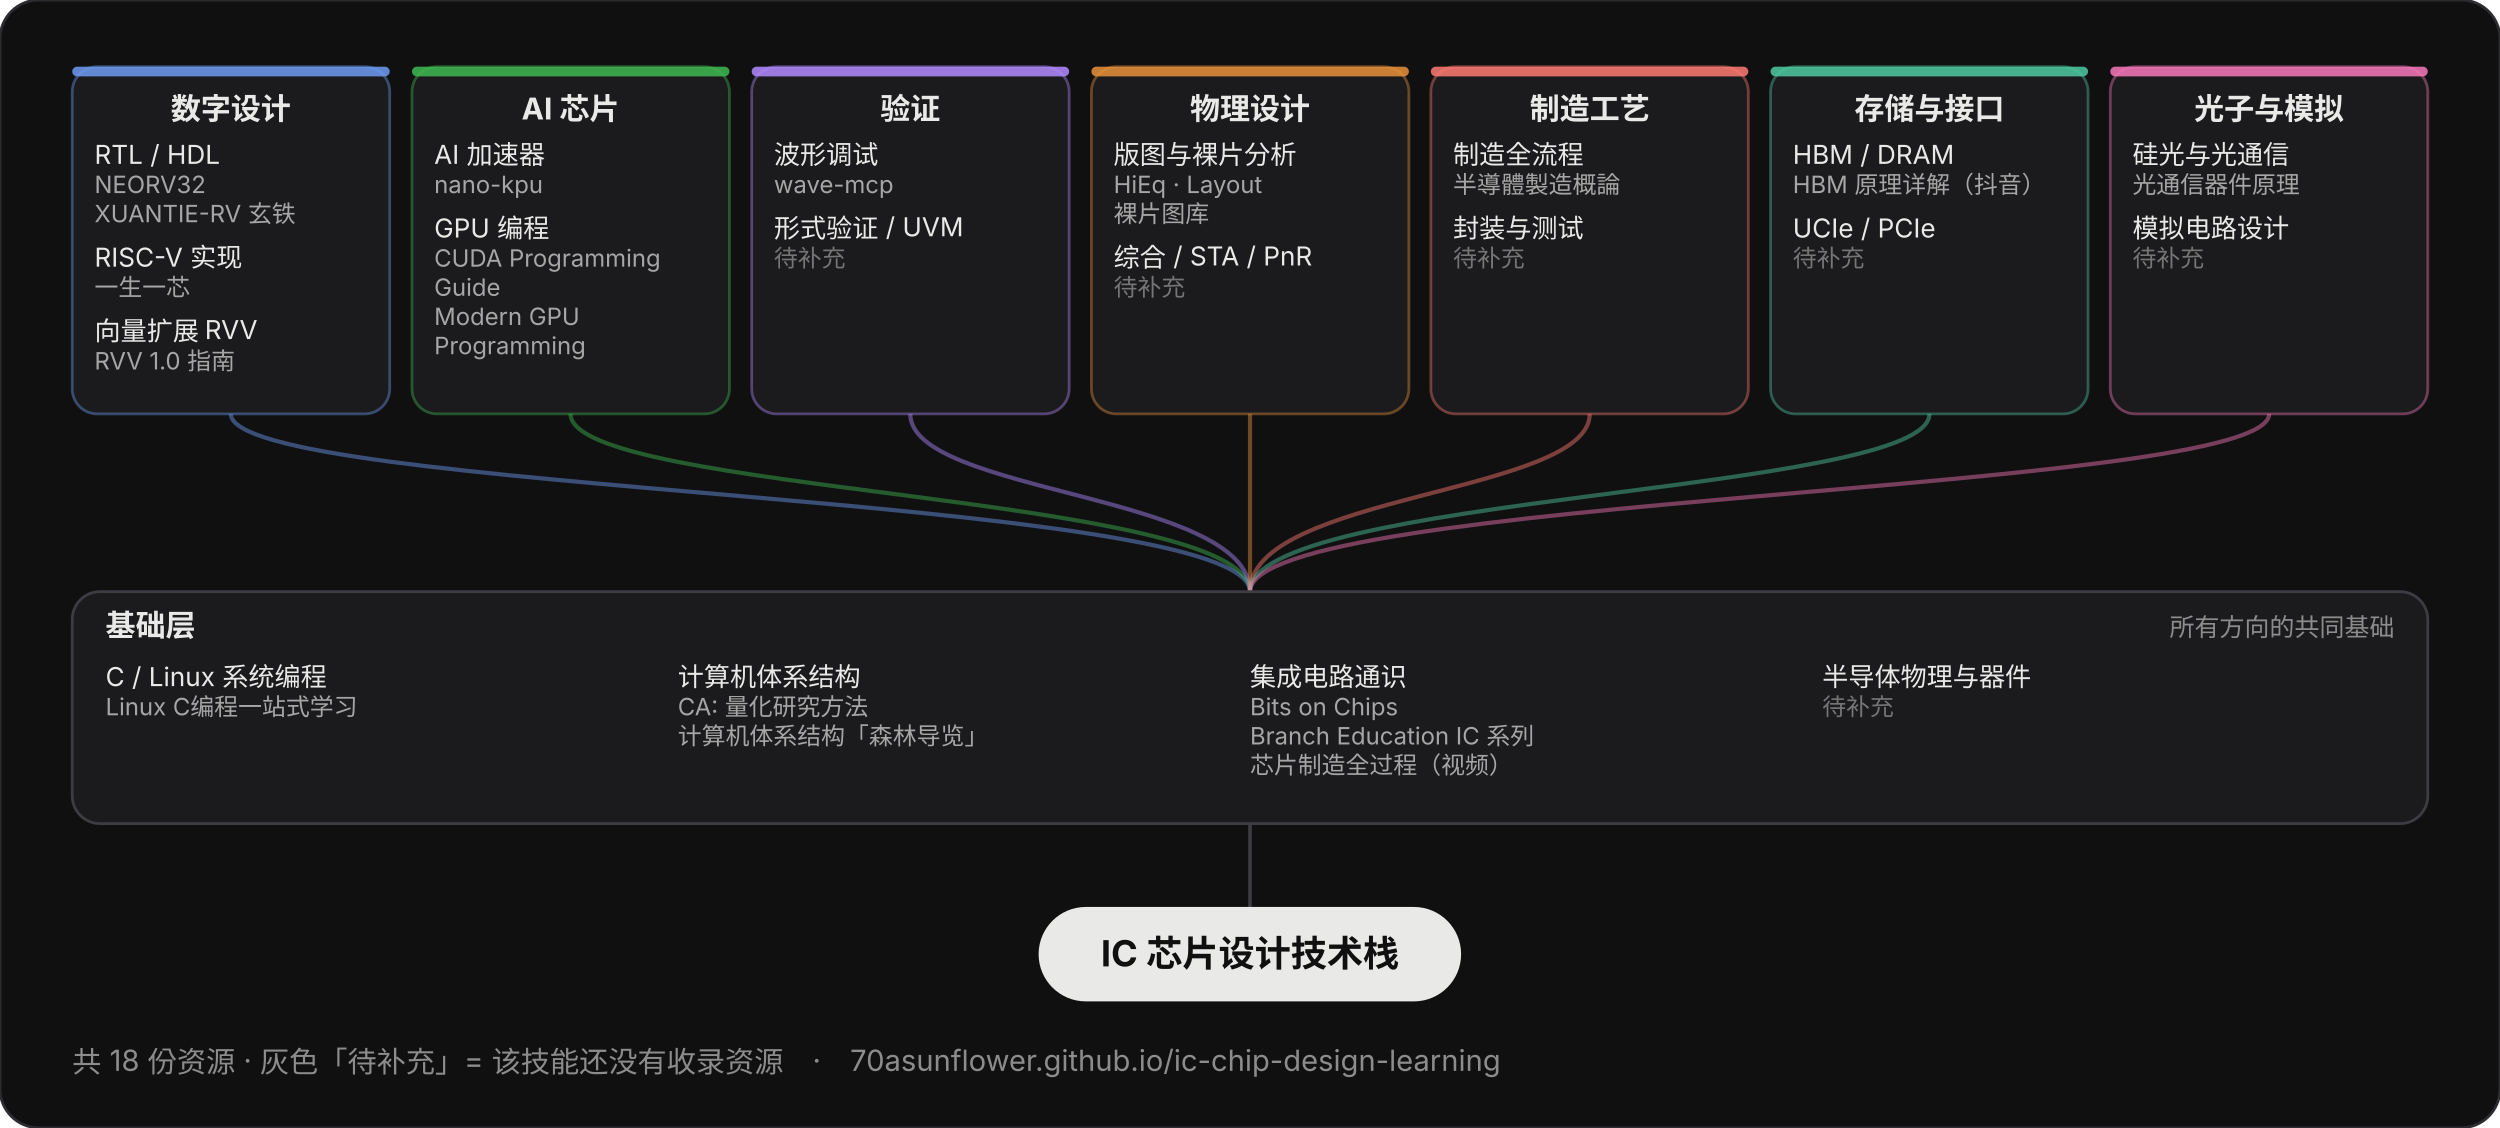
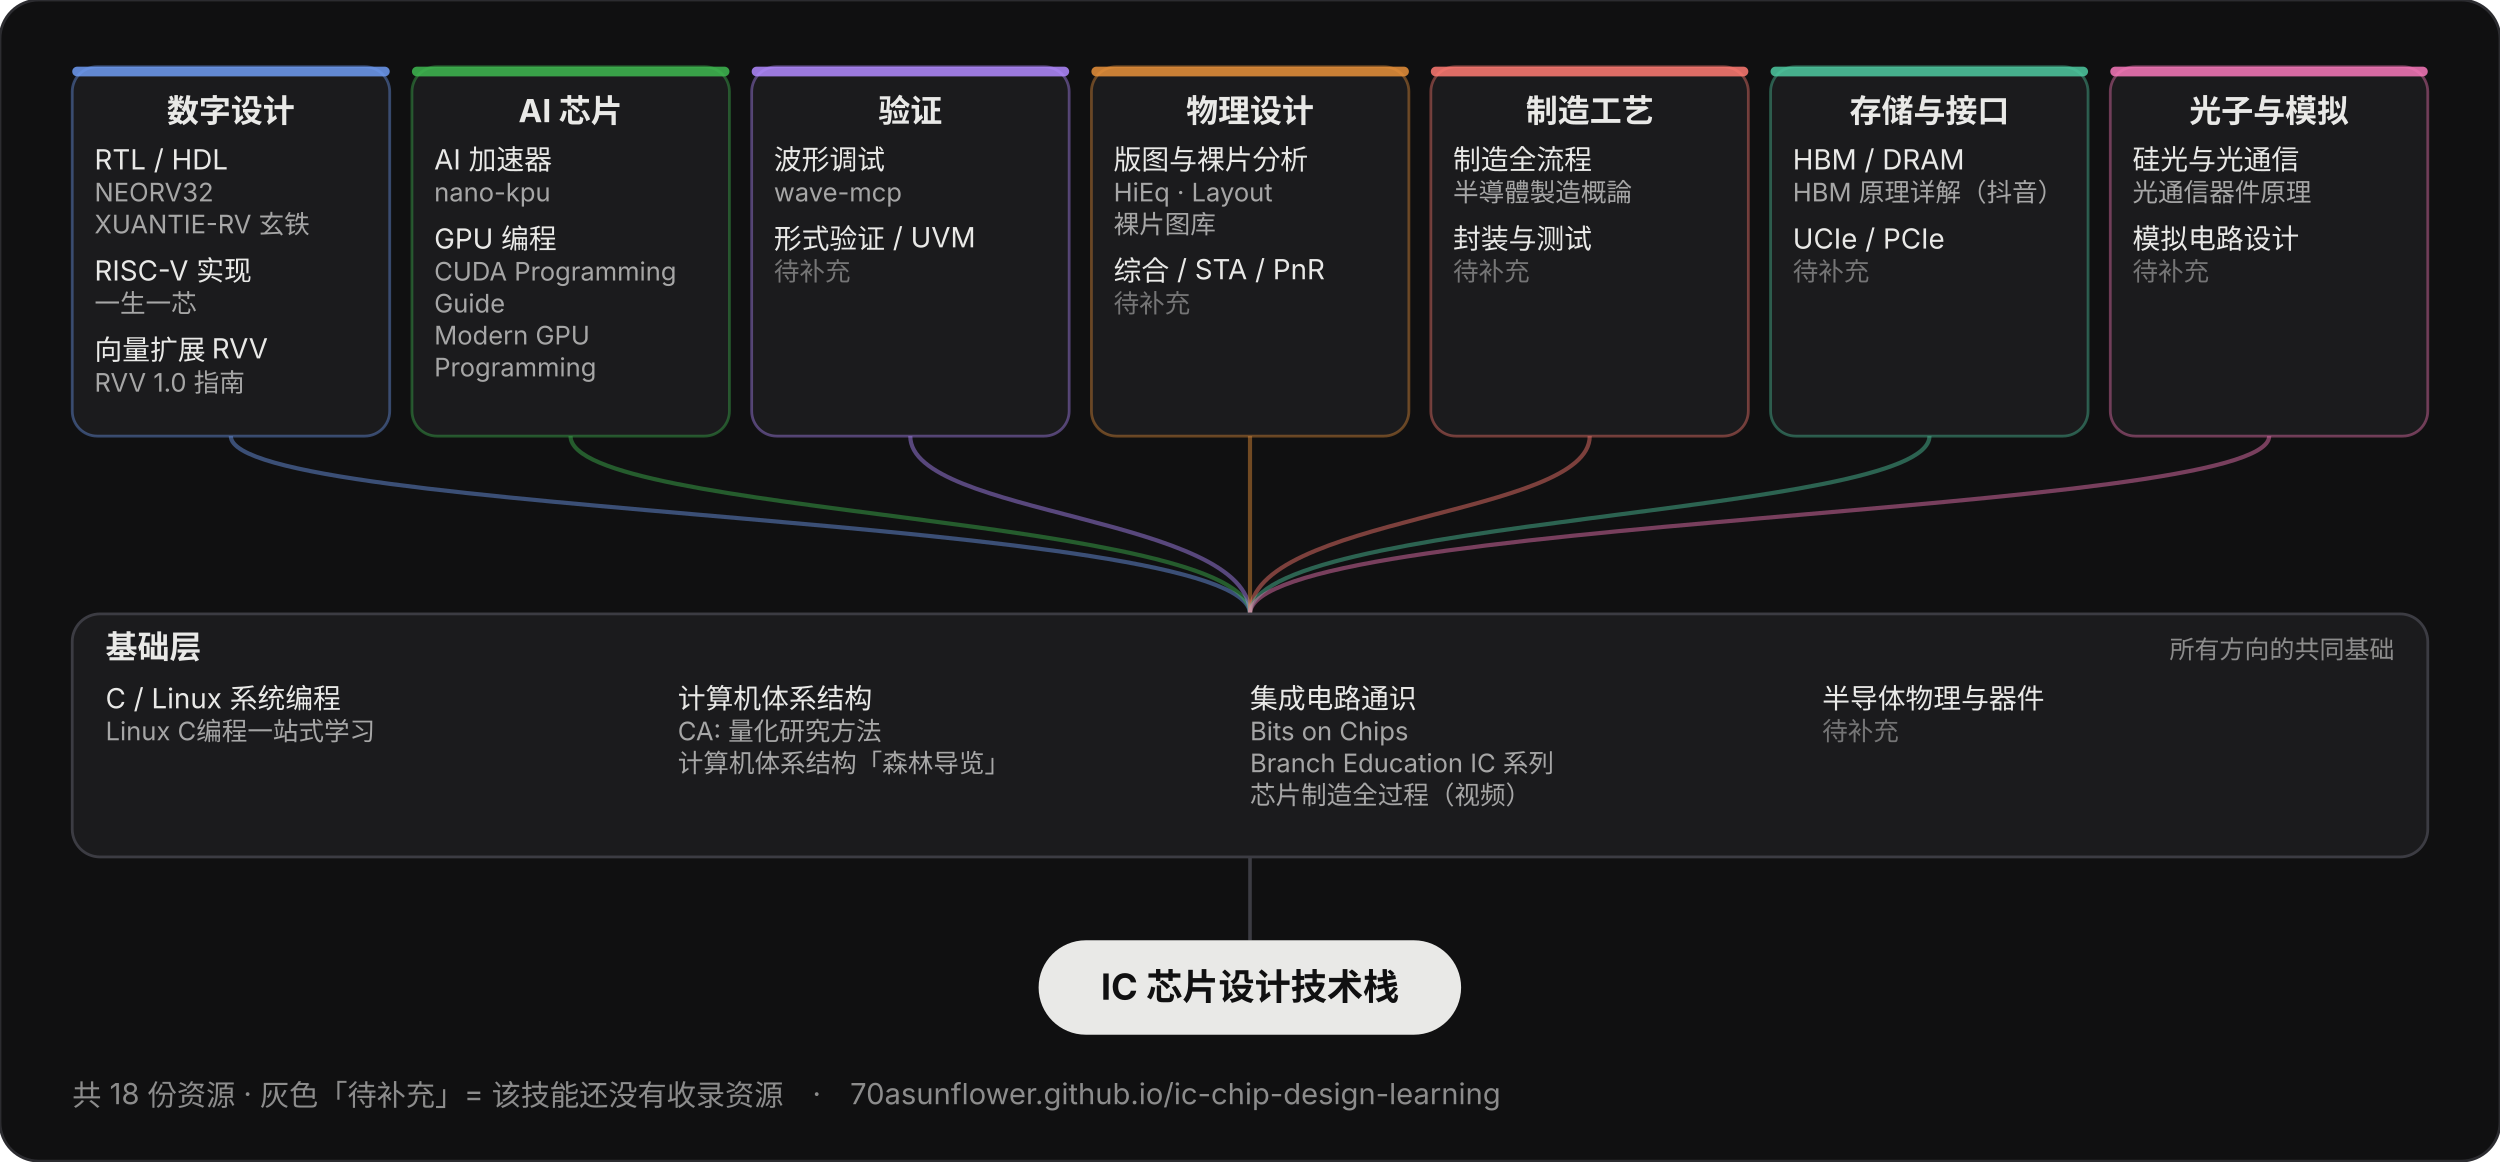
- <svg xmlns="http://www.w3.org/2000/svg" width="900" height="406" viewBox="0 0 900 406" role="img" aria-label="技术栈树：基础技能在根部，向上分叉到各专业方向" font-family="-apple-system, BlinkMacSystemFont, 'Segoe UI', 'PingFang SC', 'Hiragino Sans GB', 'Microsoft YaHei', sans-serif">
-   <rect width="900" height="406" rx="14" fill="#101011" stroke="#2c2c30" />
+ <svg xmlns="http://www.w3.org/2000/svg" width="900" height="418" viewBox="0 0 900 418" role="img" aria-label="技术栈树：基础技能在根部，向上分叉到各专业方向" font-family="-apple-system, BlinkMacSystemFont, 'Segoe UI', 'PingFang SC', 'Hiragino Sans GB', 'Microsoft YaHei', sans-serif">
+   <rect width="900" height="418" rx="14" fill="#101011" stroke="#2c2c30" />
  <text x="26" y="0" font-size="0" fill="none">.</text>
-   <rect x="26.0" y="24" width="114.3" height="125" rx="9" fill="#1b1b1d" stroke="#6f9bf2" stroke-opacity="0.40" />
+   <rect x="26.0" y="24" width="114.3" height="133" rx="9" fill="#1b1b1d" stroke="#6f9bf2" stroke-opacity="0.40" />
  <rect x="26.0" y="24" width="114.3" height="3.5" rx="1.8" fill="#6f9bf2" fill-opacity="0.85" />
-   <text x="83.1" y="43" text-anchor="middle" font-size="10.8" font-weight="650" fill="#e9e9e7">数字设计</text>
-   <text x="34.0" y="59" font-size="9.4" fill="#e9e9e7">RTL / HDL</text>
-   <text x="34.0" y="69.5" font-size="8.6" fill="#a6a6a6">NEORV32</text>
-   <text x="34.0" y="80.0" font-size="8.6" fill="#a6a6a6">XUANTIE-RV 玄铁</text>
-   <text x="34.0" y="96.0" font-size="9.4" fill="#e9e9e7">RISC-V 实现</text>
-   <text x="34.0" y="106.5" font-size="8.6" fill="#a6a6a6">一生一芯</text>
-   <text x="34.0" y="122.5" font-size="9.4" fill="#e9e9e7">向量扩展 RVV</text>
-   <text x="34.0" y="133.0" font-size="8.6" fill="#a6a6a6">RVV 1.0 指南</text>
-   <rect x="148.3" y="24" width="114.3" height="125" rx="9" fill="#1b1b1d" stroke="#3fb950" stroke-opacity="0.40" />
+   <text x="83.1" y="44" text-anchor="middle" font-size="11.5" font-weight="650" fill="#e9e9e7">数字设计</text>
+   <text x="34.0" y="61" font-size="10.0" fill="#e9e9e7">RTL / HDL</text>
+   <text x="34.0" y="72.5" font-size="9.2" fill="#a6a6a6">NEORV32</text>
+   <text x="34.0" y="84.0" font-size="9.2" fill="#a6a6a6">XUANTIE-RV 玄铁</text>
+   <text x="34.0" y="101.0" font-size="10.0" fill="#e9e9e7">RISC-V 实现</text>
+   <text x="34.0" y="112.5" font-size="9.2" fill="#a6a6a6">一生一芯</text>
+   <text x="34.0" y="129.5" font-size="10.0" fill="#e9e9e7">向量扩展 RVV</text>
+   <text x="34.0" y="141.0" font-size="9.2" fill="#a6a6a6">RVV 1.0 指南</text>
+   <rect x="148.3" y="24" width="114.3" height="133" rx="9" fill="#1b1b1d" stroke="#3fb950" stroke-opacity="0.40" />
  <rect x="148.3" y="24" width="114.3" height="3.5" rx="1.8" fill="#3fb950" fill-opacity="0.85" />
-   <text x="205.4" y="43" text-anchor="middle" font-size="10.8" font-weight="650" fill="#e9e9e7">AI 芯片</text>
-   <text x="156.3" y="59" font-size="9.4" fill="#e9e9e7">AI 加速器</text>
-   <text x="156.3" y="69.5" font-size="8.6" fill="#a6a6a6">nano-kpu</text>
-   <text x="156.3" y="85.5" font-size="9.4" fill="#e9e9e7">GPU 编程</text>
-   <text x="156.3" y="96.0" font-size="8.6" fill="#a6a6a6">CUDA Programming</text>
-   <text x="156.3" y="106.5" font-size="8.6" fill="#a6a6a6">Guide</text>
-   <text x="156.3" y="117.0" font-size="8.6" fill="#a6a6a6">Modern GPU</text>
-   <text x="156.3" y="127.5" font-size="8.6" fill="#a6a6a6">Programming</text>
-   <rect x="270.6" y="24" width="114.3" height="125" rx="9" fill="#1b1b1d" stroke="#b18aff" stroke-opacity="0.40" />
+   <text x="205.4" y="44" text-anchor="middle" font-size="11.5" font-weight="650" fill="#e9e9e7">AI 芯片</text>
+   <text x="156.3" y="61" font-size="10.0" fill="#e9e9e7">AI 加速器</text>
+   <text x="156.3" y="72.5" font-size="9.2" fill="#a6a6a6">nano-kpu</text>
+   <text x="156.3" y="89.5" font-size="10.0" fill="#e9e9e7">GPU 编程</text>
+   <text x="156.3" y="101.0" font-size="9.2" fill="#a6a6a6">CUDA Programming</text>
+   <text x="156.3" y="112.5" font-size="9.2" fill="#a6a6a6">Guide</text>
+   <text x="156.3" y="124.0" font-size="9.2" fill="#a6a6a6">Modern GPU</text>
+   <text x="156.3" y="135.5" font-size="9.2" fill="#a6a6a6">Programming</text>
+   <rect x="270.6" y="24" width="114.3" height="133" rx="9" fill="#1b1b1d" stroke="#b18aff" stroke-opacity="0.40" />
  <rect x="270.6" y="24" width="114.3" height="3.5" rx="1.8" fill="#b18aff" fill-opacity="0.85" />
-   <text x="327.7" y="43" text-anchor="middle" font-size="10.8" font-weight="650" fill="#e9e9e7">验证</text>
-   <text x="278.6" y="59" font-size="9.4" fill="#e9e9e7">波形调试</text>
-   <text x="278.6" y="69.5" font-size="8.6" fill="#a6a6a6">wave-mcp</text>
-   <text x="278.6" y="85.5" font-size="9.4" fill="#e9e9e7">形式验证 / UVM</text>
-   <text x="278.6" y="96.0" font-size="8.6" fill="#8c8c8c" fill-opacity="0.8">待补充</text>
-   <rect x="392.9" y="24" width="114.3" height="125" rx="9" fill="#1b1b1d" stroke="#e8913a" stroke-opacity="0.40" />
+   <text x="327.7" y="44" text-anchor="middle" font-size="11.5" font-weight="650" fill="#e9e9e7">验证</text>
+   <text x="278.6" y="61" font-size="10.0" fill="#e9e9e7">波形调试</text>
+   <text x="278.6" y="72.5" font-size="9.2" fill="#a6a6a6">wave-mcp</text>
+   <text x="278.6" y="89.5" font-size="10.0" fill="#e9e9e7">形式验证 / UVM</text>
+   <text x="278.6" y="101.0" font-size="9.2" fill="#8c8c8c" fill-opacity="0.8">待补充</text>
+   <rect x="392.9" y="24" width="114.3" height="133" rx="9" fill="#1b1b1d" stroke="#e8913a" stroke-opacity="0.40" />
  <rect x="392.9" y="24" width="114.3" height="3.5" rx="1.8" fill="#e8913a" fill-opacity="0.85" />
-   <text x="450.0" y="43" text-anchor="middle" font-size="10.8" font-weight="650" fill="#e9e9e7">物理设计</text>
-   <text x="400.9" y="59" font-size="9.4" fill="#e9e9e7">版图与裸片分析</text>
-   <text x="400.9" y="69.5" font-size="8.6" fill="#a6a6a6">HiEq · Layout</text>
-   <text x="400.9" y="80.0" font-size="8.6" fill="#a6a6a6">裸片图库</text>
-   <text x="400.9" y="96.0" font-size="9.4" fill="#e9e9e7">综合 / STA / PnR</text>
-   <text x="400.9" y="106.5" font-size="8.6" fill="#8c8c8c" fill-opacity="0.8">待补充</text>
-   <rect x="515.1" y="24" width="114.3" height="125" rx="9" fill="#1b1b1d" stroke="#ff7b72" stroke-opacity="0.40" />
+   <text x="450.0" y="44" text-anchor="middle" font-size="11.5" font-weight="650" fill="#e9e9e7">物理设计</text>
+   <text x="400.9" y="61" font-size="10.0" fill="#e9e9e7">版图与裸片分析</text>
+   <text x="400.9" y="72.5" font-size="9.2" fill="#a6a6a6">HiEq · Layout</text>
+   <text x="400.9" y="84.0" font-size="9.2" fill="#a6a6a6">裸片图库</text>
+   <text x="400.9" y="101.0" font-size="10.0" fill="#e9e9e7">综合 / STA / PnR</text>
+   <text x="400.9" y="112.5" font-size="9.2" fill="#8c8c8c" fill-opacity="0.8">待补充</text>
+   <rect x="515.1" y="24" width="114.3" height="133" rx="9" fill="#1b1b1d" stroke="#ff7b72" stroke-opacity="0.40" />
  <rect x="515.1" y="24" width="114.3" height="3.5" rx="1.8" fill="#ff7b72" fill-opacity="0.85" />
-   <text x="572.3" y="43" text-anchor="middle" font-size="10.8" font-weight="650" fill="#e9e9e7">制造工艺</text>
-   <text x="523.1" y="59" font-size="9.4" fill="#e9e9e7">制造全流程</text>
-   <text x="523.1" y="69.5" font-size="8.6" fill="#a6a6a6">半導體製造概論</text>
-   <text x="523.1" y="85.5" font-size="9.4" fill="#e9e9e7">封装与测试</text>
-   <text x="523.1" y="96.0" font-size="8.6" fill="#8c8c8c" fill-opacity="0.8">待补充</text>
-   <rect x="637.4" y="24" width="114.3" height="125" rx="9" fill="#1b1b1d" stroke="#4ec9a0" stroke-opacity="0.40" />
+   <text x="572.3" y="44" text-anchor="middle" font-size="11.5" font-weight="650" fill="#e9e9e7">制造工艺</text>
+   <text x="523.1" y="61" font-size="10.0" fill="#e9e9e7">制造全流程</text>
+   <text x="523.1" y="72.5" font-size="9.2" fill="#a6a6a6">半導體製造概論</text>
+   <text x="523.1" y="89.5" font-size="10.0" fill="#e9e9e7">封装与测试</text>
+   <text x="523.1" y="101.0" font-size="9.2" fill="#8c8c8c" fill-opacity="0.8">待补充</text>
+   <rect x="637.4" y="24" width="114.3" height="133" rx="9" fill="#1b1b1d" stroke="#4ec9a0" stroke-opacity="0.40" />
  <rect x="637.4" y="24" width="114.3" height="3.5" rx="1.8" fill="#4ec9a0" fill-opacity="0.85" />
-   <text x="694.6" y="43" text-anchor="middle" font-size="10.8" font-weight="650" fill="#e9e9e7">存储与接口</text>
-   <text x="645.4" y="59" font-size="9.4" fill="#e9e9e7">HBM / DRAM</text>
-   <text x="645.4" y="69.5" font-size="8.6" fill="#a6a6a6">HBM 原理详解（抖音）</text>
-   <text x="645.4" y="85.5" font-size="9.4" fill="#e9e9e7">UCIe / PCIe</text>
-   <text x="645.4" y="96.0" font-size="8.6" fill="#8c8c8c" fill-opacity="0.8">待补充</text>
-   <rect x="759.7" y="24" width="114.3" height="125" rx="9" fill="#1b1b1d" stroke="#f778ba" stroke-opacity="0.40" />
+   <text x="694.6" y="44" text-anchor="middle" font-size="11.5" font-weight="650" fill="#e9e9e7">存储与接口</text>
+   <text x="645.4" y="61" font-size="10.0" fill="#e9e9e7">HBM / DRAM</text>
+   <text x="645.4" y="72.5" font-size="9.2" fill="#a6a6a6">HBM 原理详解（抖音）</text>
+   <text x="645.4" y="89.5" font-size="10.0" fill="#e9e9e7">UCIe / PCIe</text>
+   <text x="645.4" y="101.0" font-size="9.2" fill="#8c8c8c" fill-opacity="0.8">待补充</text>
+   <rect x="759.7" y="24" width="114.3" height="133" rx="9" fill="#1b1b1d" stroke="#f778ba" stroke-opacity="0.40" />
  <rect x="759.7" y="24" width="114.3" height="3.5" rx="1.8" fill="#f778ba" fill-opacity="0.85" />
-   <text x="816.9" y="43" text-anchor="middle" font-size="10.8" font-weight="650" fill="#e9e9e7">光子与模拟</text>
-   <text x="767.7" y="59" font-size="9.4" fill="#e9e9e7">硅光与光通信</text>
-   <text x="767.7" y="69.5" font-size="8.6" fill="#a6a6a6">光通信器件原理</text>
-   <text x="767.7" y="85.5" font-size="9.4" fill="#e9e9e7">模拟电路设计</text>
-   <text x="767.7" y="96.0" font-size="8.6" fill="#8c8c8c" fill-opacity="0.8">待补充</text>
-   <path d="M450.0 213 C450.0 177.8 83.1 177.8 83.1 149" fill="none" stroke="#6f9bf2" stroke-opacity="0.45" stroke-width="1.5" />
-   <path d="M450.0 213 C450.0 177.8 205.4 177.8 205.4 149" fill="none" stroke="#3fb950" stroke-opacity="0.45" stroke-width="1.5" />
-   <path d="M450.0 213 C450.0 177.8 327.7 177.8 327.7 149" fill="none" stroke="#b18aff" stroke-opacity="0.45" stroke-width="1.5" />
-   <path d="M450.0 213 C450.0 177.8 450.0 177.8 450.0 149" fill="none" stroke="#e8913a" stroke-opacity="0.45" stroke-width="1.5" />
-   <path d="M450.0 213 C450.0 177.8 572.3 177.8 572.3 149" fill="none" stroke="#ff7b72" stroke-opacity="0.45" stroke-width="1.5" />
-   <path d="M450.0 213 C450.0 177.8 694.6 177.8 694.6 149" fill="none" stroke="#4ec9a0" stroke-opacity="0.45" stroke-width="1.5" />
-   <path d="M450.0 213 C450.0 177.8 816.9 177.8 816.9 149" fill="none" stroke="#f778ba" stroke-opacity="0.45" stroke-width="1.5" />
-   <rect x="26" y="213" width="848" height="83.5" rx="10" fill="#1b1b1d" stroke="#3c3c43" />
-   <text x="38" y="229" font-size="10.8" font-weight="650" fill="#e9e9e7">基础层</text>
-   <text x="862" y="229" text-anchor="end" font-size="9" fill="#8c8c8c">所有方向的共同基础</text>
-   <text x="38.0" y="247" font-size="9.4" fill="#e9e9e7">C / Linux 系统编程</text>
-   <text x="38.0" y="257.5" font-size="8.6" fill="#a6a6a6">Linux C编程一站式学习</text>
-   <text x="244.0" y="247" font-size="9.4" fill="#e9e9e7">计算机体系结构</text>
-   <text x="244.0" y="257.5" font-size="8.6" fill="#a6a6a6">CA: 量化研究方法</text>
-   <text x="244.0" y="268.0" font-size="8.6" fill="#a6a6a6">计算机体系结构「森林导览」</text>
-   <text x="450.0" y="247" font-size="9.4" fill="#e9e9e7">集成电路通识</text>
-   <text x="450.0" y="257.5" font-size="8.6" fill="#a6a6a6">Bits on Chips</text>
-   <text x="450.0" y="268.0" font-size="8.6" fill="#a6a6a6">Branch Education IC 系列</text>
-   <text x="450.0" y="278.5" font-size="8.6" fill="#a6a6a6">芯片制造全过程（视频）</text>
-   <text x="656.0" y="247" font-size="9.4" fill="#e9e9e7">半导体物理与器件</text>
-   <text x="656.0" y="257.5" font-size="8.6" fill="#8c8c8c" fill-opacity="0.8">待补充</text>
-   <line x1="450.0" y1="326.5" x2="450.0" y2="296.5" stroke="#3c3c43" stroke-width="1.3" />
-   <rect x="373.9" y="326.5" width="152.1" height="34" rx="17.0" fill="#e9e9e7" />
-   <text x="450.0" y="347.9" text-anchor="middle" font-size="13" font-weight="700" fill="#101011">IC 芯片设计技术栈</text>
-   <text x="26" y="386" font-size="10.5" fill="#8c8c8c">共 18 份资源 · 灰色「待补充」= 该技能还没有收录资源　·　70asunflower.github.io/ic-chip-design-learning</text>
+   <text x="816.9" y="44" text-anchor="middle" font-size="11.5" font-weight="650" fill="#e9e9e7">光子与模拟</text>
+   <text x="767.7" y="61" font-size="10.0" fill="#e9e9e7">硅光与光通信</text>
+   <text x="767.7" y="72.5" font-size="9.2" fill="#a6a6a6">光通信器件原理</text>
+   <text x="767.7" y="89.5" font-size="10.0" fill="#e9e9e7">模拟电路设计</text>
+   <text x="767.7" y="101.0" font-size="9.2" fill="#8c8c8c" fill-opacity="0.8">待补充</text>
+   <path d="M450.0 221 C450.0 185.8 83.1 185.8 83.1 157" fill="none" stroke="#6f9bf2" stroke-opacity="0.45" stroke-width="1.5" />
+   <path d="M450.0 221 C450.0 185.8 205.4 185.8 205.4 157" fill="none" stroke="#3fb950" stroke-opacity="0.45" stroke-width="1.5" />
+   <path d="M450.0 221 C450.0 185.8 327.7 185.8 327.7 157" fill="none" stroke="#b18aff" stroke-opacity="0.45" stroke-width="1.5" />
+   <path d="M450.0 221 C450.0 185.8 450.0 185.8 450.0 157" fill="none" stroke="#e8913a" stroke-opacity="0.45" stroke-width="1.5" />
+   <path d="M450.0 221 C450.0 185.8 572.3 185.8 572.3 157" fill="none" stroke="#ff7b72" stroke-opacity="0.45" stroke-width="1.5" />
+   <path d="M450.0 221 C450.0 185.8 694.6 185.8 694.6 157" fill="none" stroke="#4ec9a0" stroke-opacity="0.45" stroke-width="1.5" />
+   <path d="M450.0 221 C450.0 185.8 816.9 185.8 816.9 157" fill="none" stroke="#f778ba" stroke-opacity="0.45" stroke-width="1.5" />
+   <rect x="26" y="221" width="848" height="87.5" rx="10" fill="#1b1b1d" stroke="#3c3c43" />
+   <text x="38" y="237" font-size="11.5" font-weight="650" fill="#e9e9e7">基础层</text>
+   <text x="862" y="237" text-anchor="end" font-size="9" fill="#8c8c8c">所有方向的共同基础</text>
+   <text x="38.0" y="255" font-size="10.0" fill="#e9e9e7">C / Linux 系统编程</text>
+   <text x="38.0" y="266.5" font-size="9.2" fill="#a6a6a6">Linux C编程一站式学习</text>
+   <text x="244.0" y="255" font-size="10.0" fill="#e9e9e7">计算机体系结构</text>
+   <text x="244.0" y="266.5" font-size="9.2" fill="#a6a6a6">CA: 量化研究方法</text>
+   <text x="244.0" y="278.0" font-size="9.2" fill="#a6a6a6">计算机体系结构「森林导览」</text>
+   <text x="450.0" y="255" font-size="10.0" fill="#e9e9e7">集成电路通识</text>
+   <text x="450.0" y="266.5" font-size="9.2" fill="#a6a6a6">Bits on Chips</text>
+   <text x="450.0" y="278.0" font-size="9.2" fill="#a6a6a6">Branch Education IC 系列</text>
+   <text x="450.0" y="289.5" font-size="9.2" fill="#a6a6a6">芯片制造全过程（视频）</text>
+   <text x="656.0" y="255" font-size="10.0" fill="#e9e9e7">半导体物理与器件</text>
+   <text x="656.0" y="266.5" font-size="9.2" fill="#8c8c8c" fill-opacity="0.8">待补充</text>
+   <line x1="450.0" y1="338.5" x2="450.0" y2="308.5" stroke="#3c3c43" stroke-width="1.3" />
+   <rect x="373.9" y="338.5" width="152.1" height="34" rx="17.0" fill="#e9e9e7" />
+   <text x="450.0" y="359.9" text-anchor="middle" font-size="13" font-weight="700" fill="#101011">IC 芯片设计技术栈</text>
+   <text x="26" y="398" font-size="10.5" fill="#8c8c8c">共 18 份资源 · 灰色「待补充」= 该技能还没有收录资源　·　70asunflower.github.io/ic-chip-design-learning</text>
</svg>
